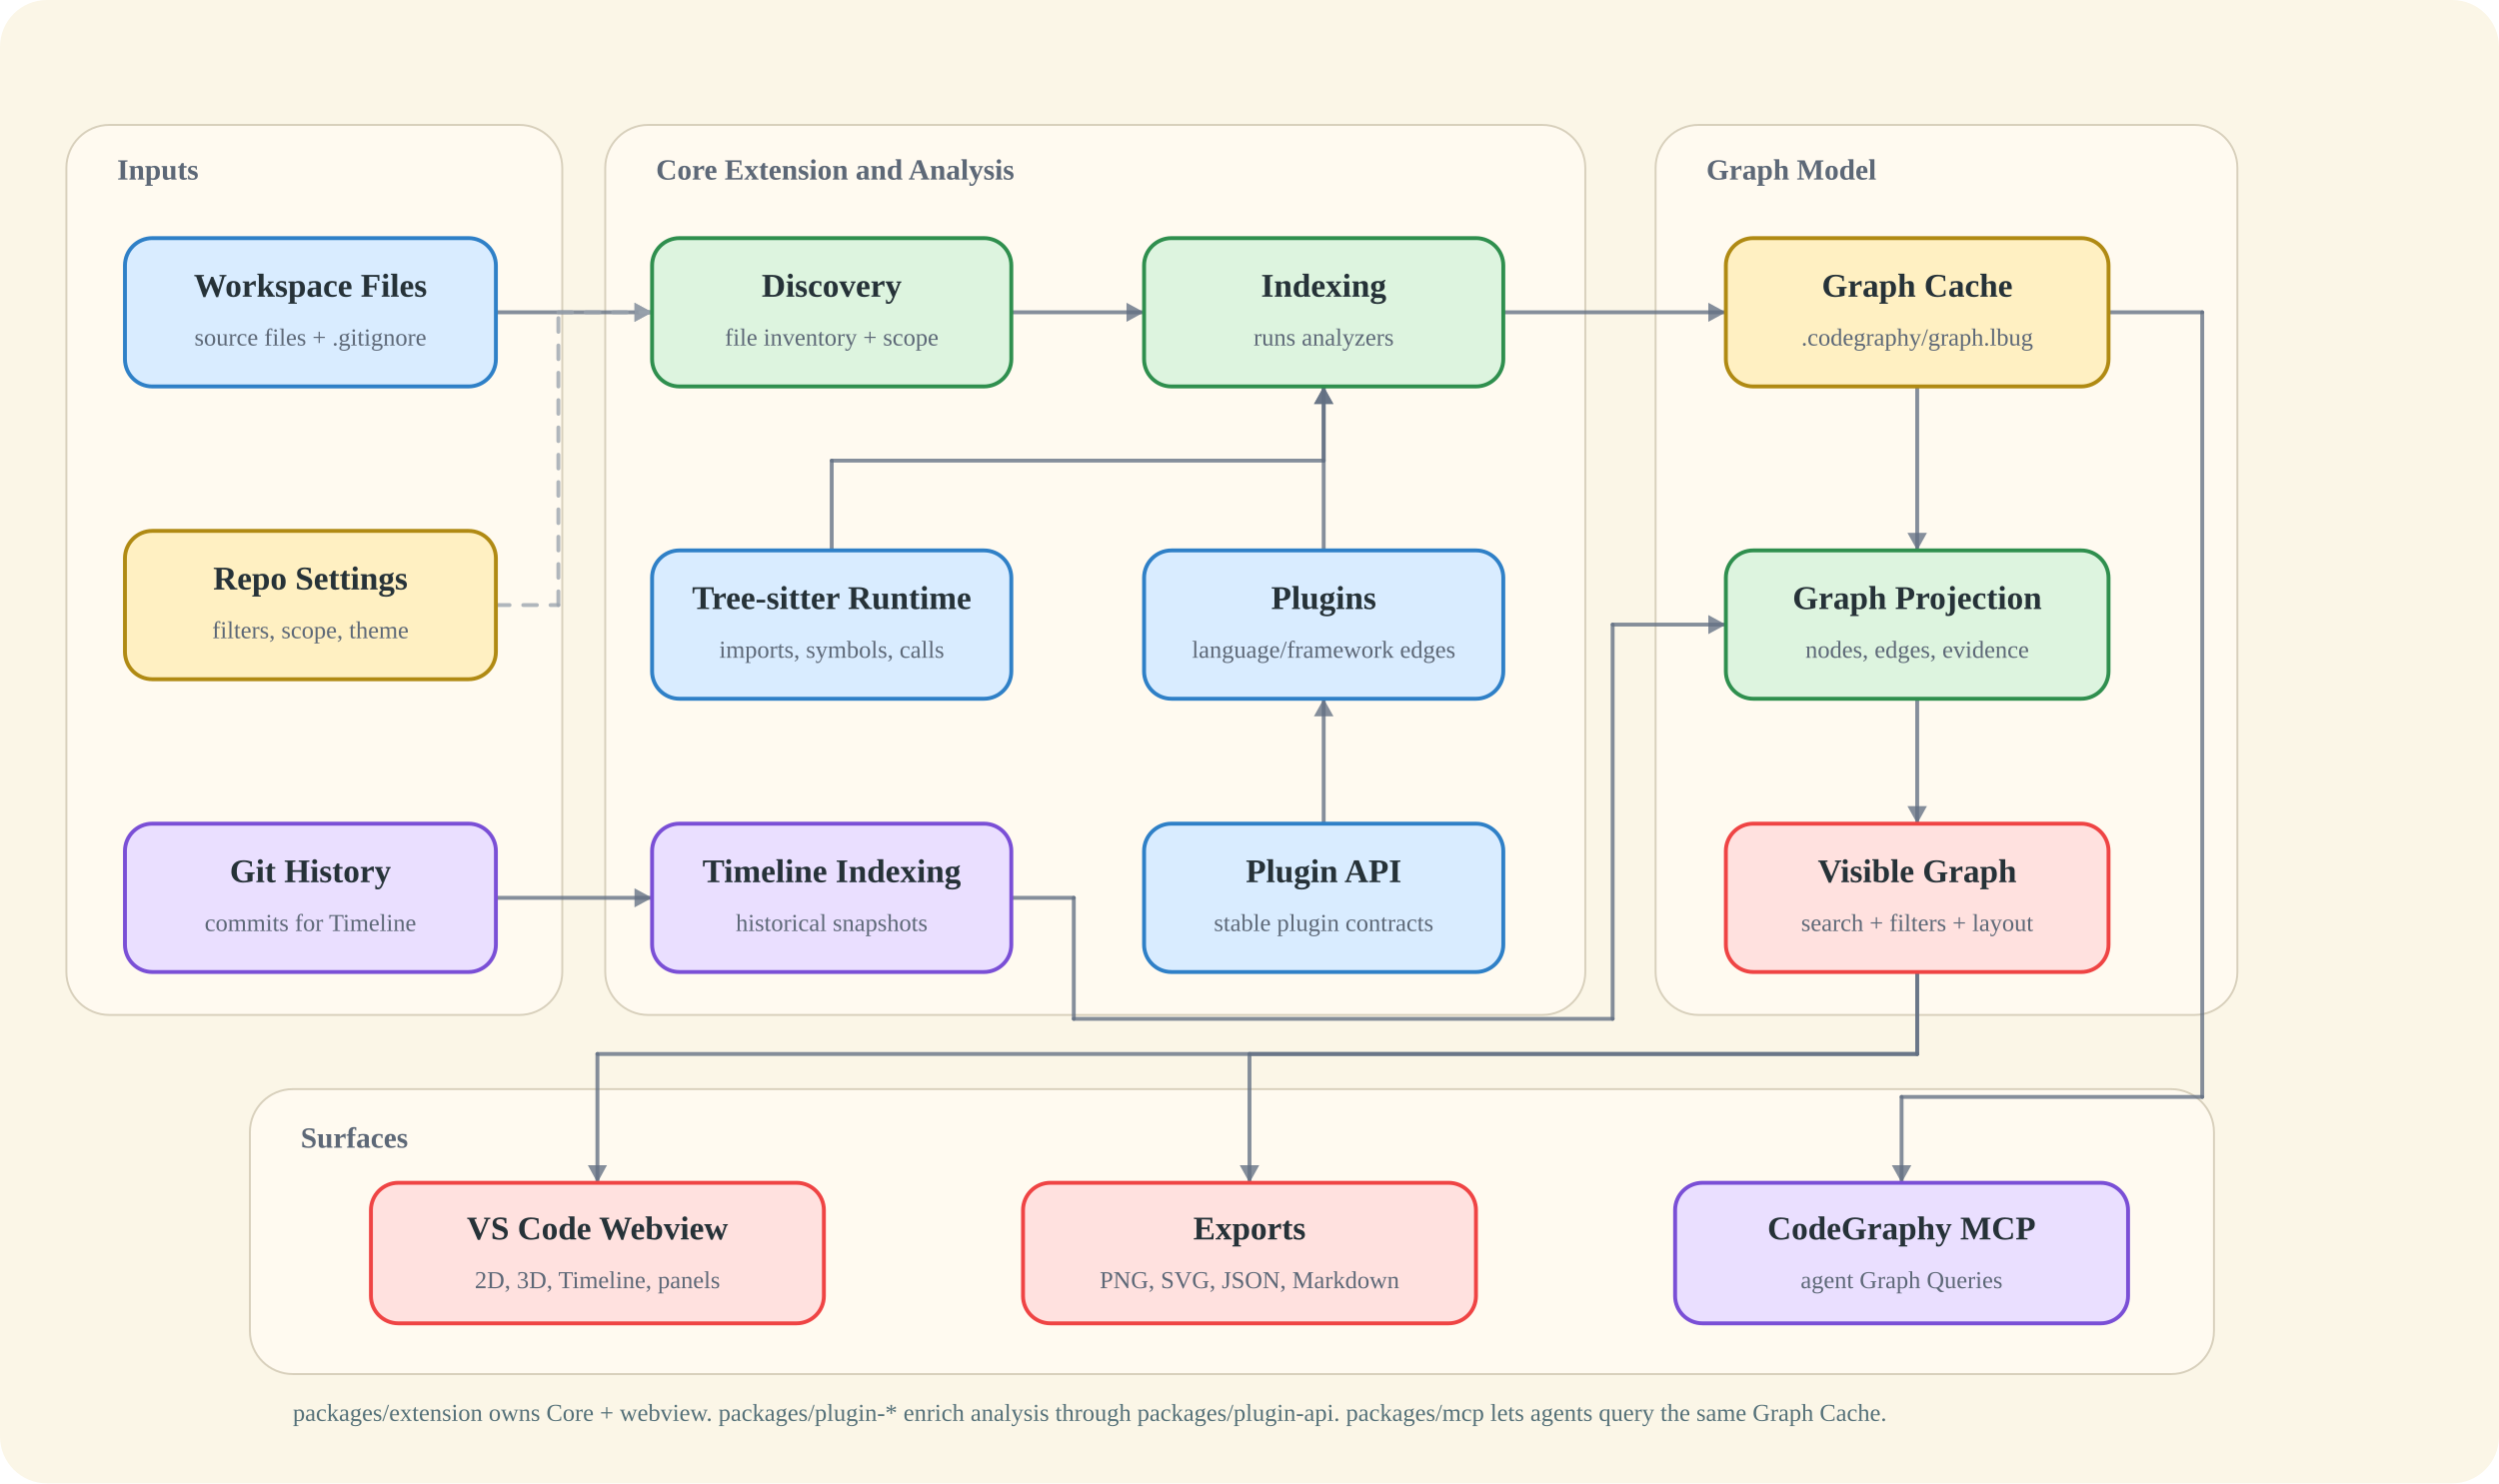
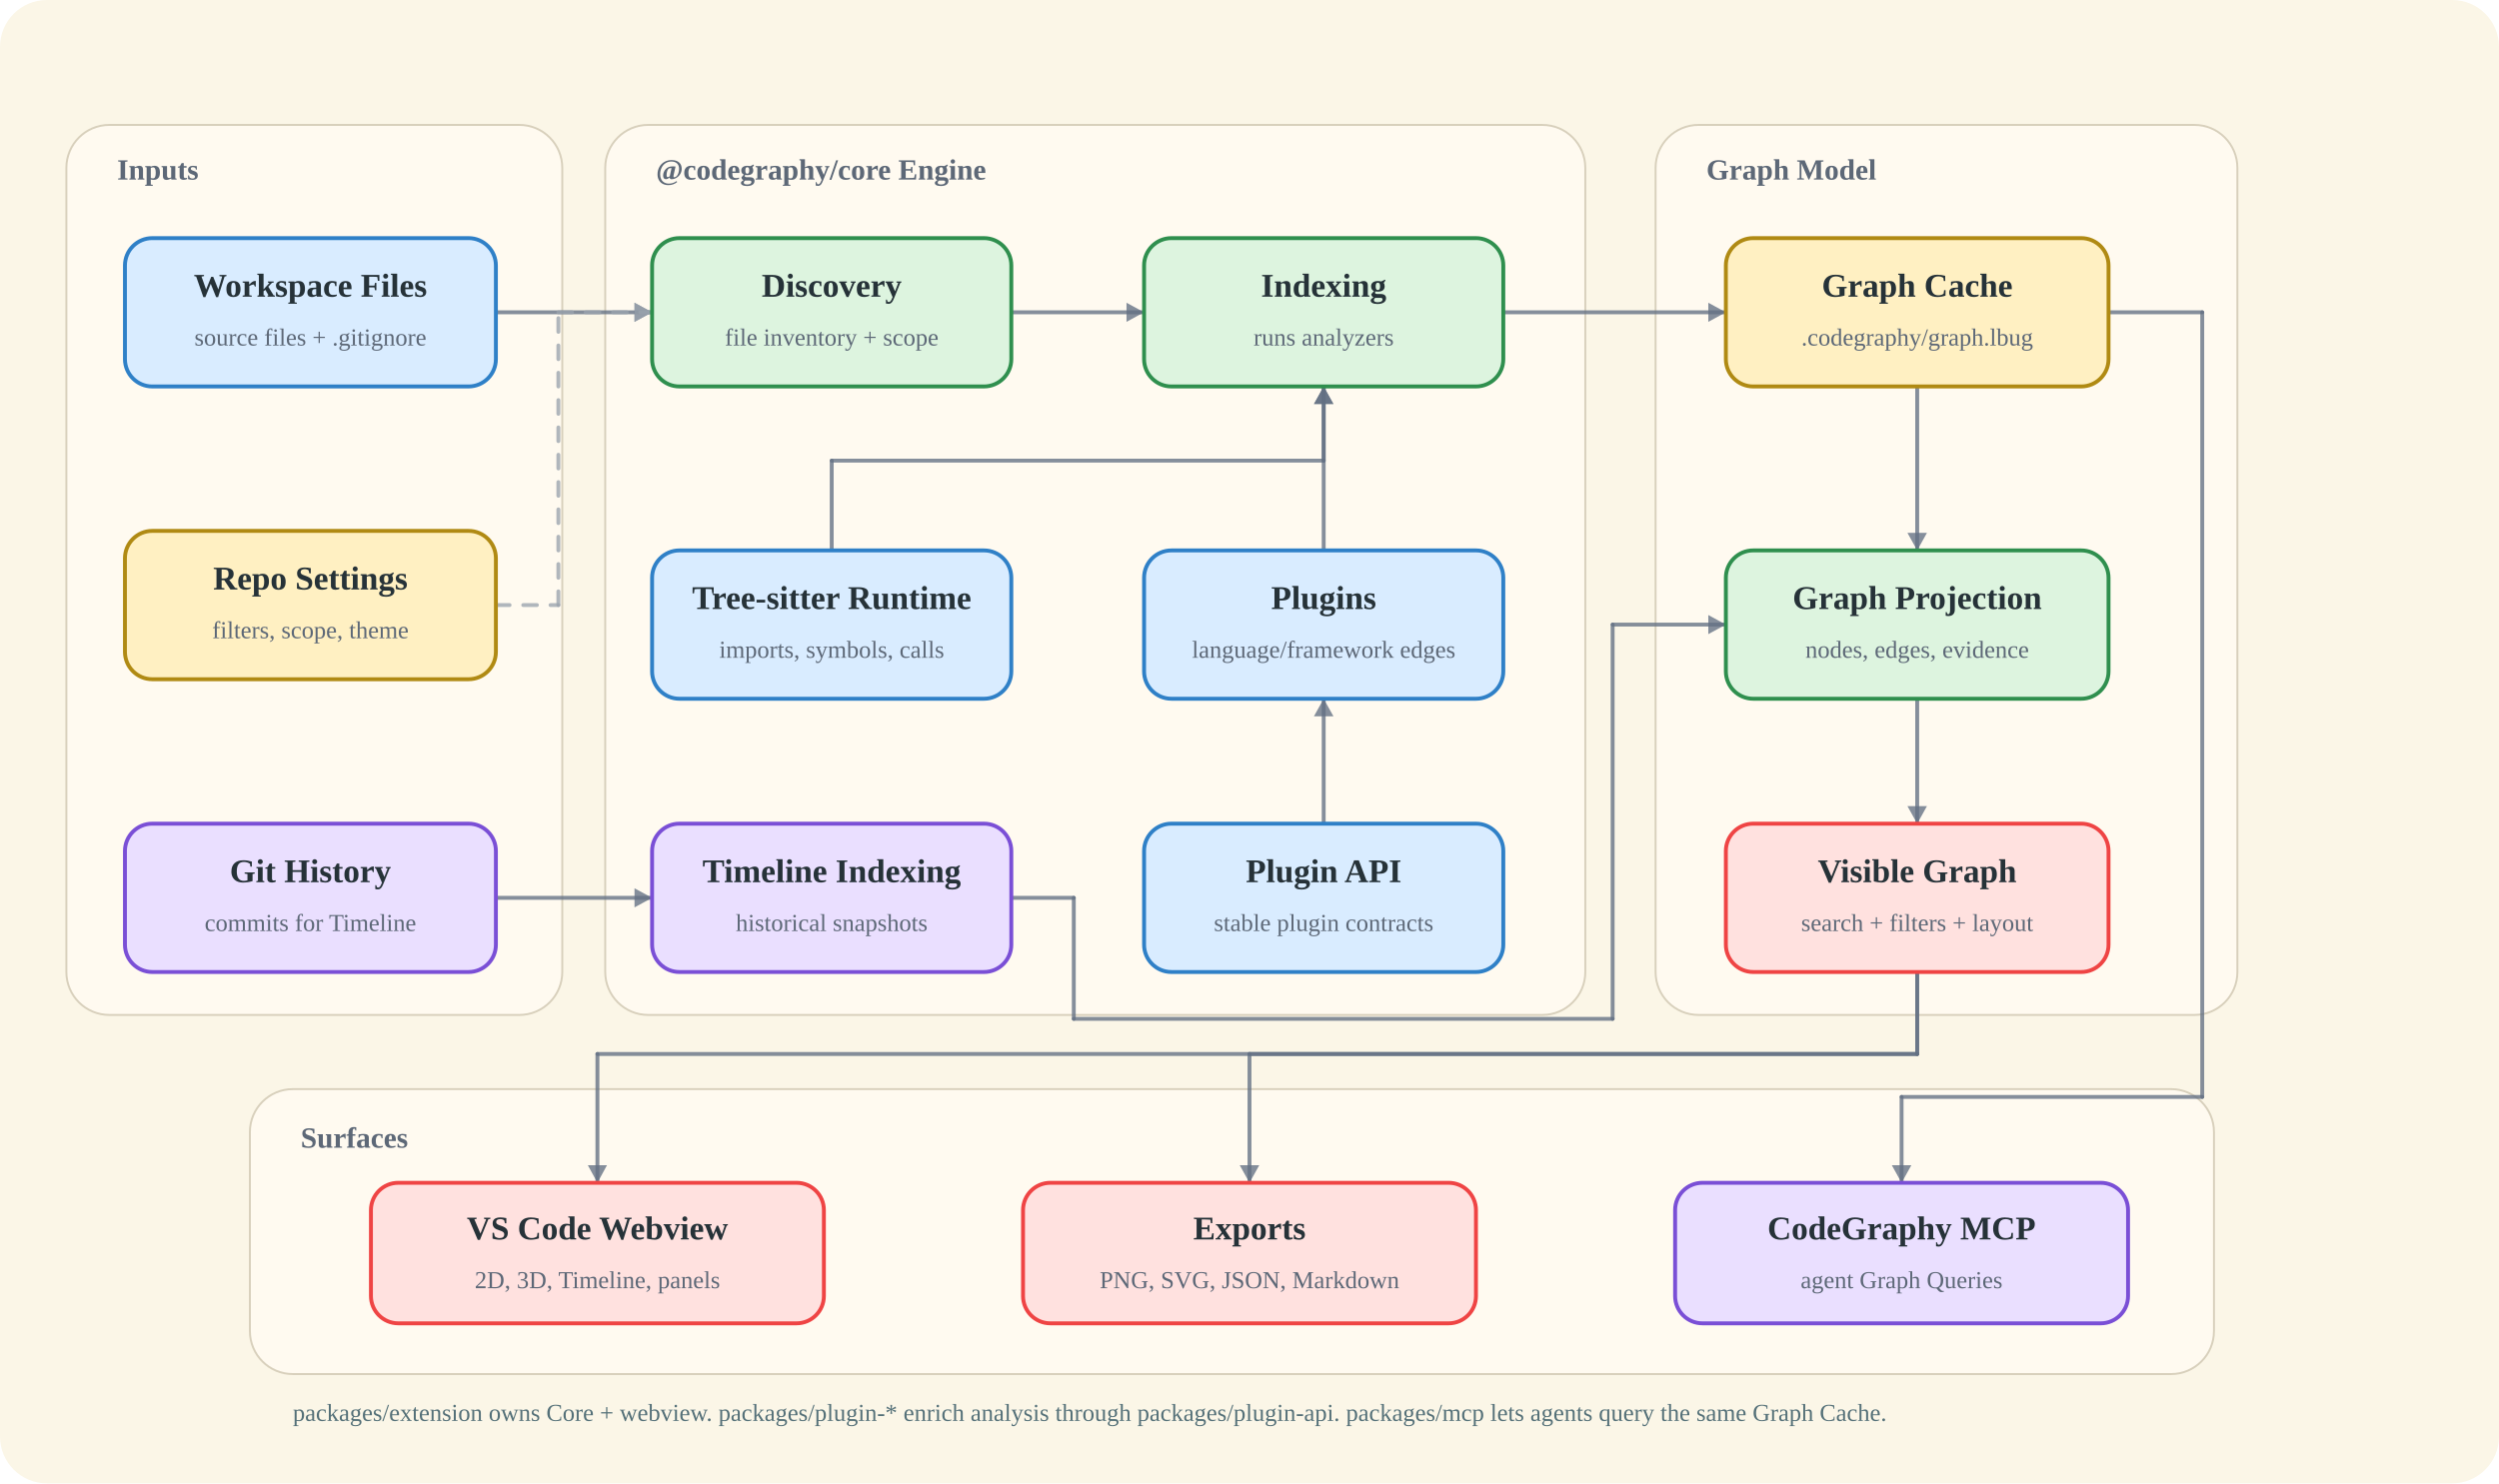
<svg xmlns="http://www.w3.org/2000/svg" width="1280" height="760" viewBox="0 0 1280 760" role="img" aria-labelledby="title desc">
  <rect width="1280" height="760" rx="24" fill="#fbf6e7" />
  <rect x="34" y="64" width="254" height="456" rx="22" fill="#fffaf0" stroke="#d8d0bc" />
  <rect x="310" y="64" width="502" height="456" rx="22" fill="#fffaf0" stroke="#d8d0bc" />
  <rect x="848" y="64" width="298" height="456" rx="22" fill="#fffaf0" stroke="#d8d0bc" />
  <rect x="128" y="558" width="1006" height="146" rx="22" fill="#fffaf0" stroke="#d8d0bc" />
  <text x="60" y="92" font-size="15" font-weight="700" fill="#5d6877">Inputs</text>
-   <text x="336" y="92" font-size="15" font-weight="700" fill="#5d6877">Core Extension and Analysis</text>
+   <text x="336" y="92" font-size="15" font-weight="700" fill="#5d6877">@codegraphy/core Engine</text>
  <text x="874" y="92" font-size="15" font-weight="700" fill="#5d6877">Graph Model</text>
  <text x="154" y="588" font-size="15" font-weight="700" fill="#5d6877">Surfaces</text>
  <g>
    <line x1="254" y1="160" x2="334" y2="160" stroke="#637083" stroke-width="2" stroke-linecap="round" opacity="0.78" />
    <polygon points="334.0,160.0 325.0,164.9 325.0,155.1" fill="#637083" opacity="0.78" />
  </g>
  <g>
    <line x1="518" y1="160" x2="586" y2="160" stroke="#637083" stroke-width="2" stroke-linecap="round" opacity="0.78" />
    <polygon points="586.0,160.0 577.0,164.9 577.0,155.1" fill="#637083" opacity="0.78" />
  </g>
  <g>
    <line x1="770" y1="160" x2="884" y2="160" stroke="#637083" stroke-width="2" stroke-linecap="round" opacity="0.78" />
    <polygon points="884.0,160.0 875.0,164.9 875.0,155.1" fill="#637083" opacity="0.78" />
  </g>
  <g>
    <line x1="982" y1="198" x2="982" y2="282" stroke="#637083" stroke-width="2" stroke-linecap="round" opacity="0.78" />
    <polygon points="982.0,282.0 977.0,273.0 987.0,273.0" fill="#637083" opacity="0.78" />
  </g>
  <g>
    <line x1="982" y1="358" x2="982" y2="422" stroke="#637083" stroke-width="2" stroke-linecap="round" opacity="0.78" />
    <polygon points="982.0,422.0 977.0,413.0 987.0,413.0" fill="#637083" opacity="0.78" />
  </g>
  <g>
    <line x1="982" y1="498" x2="982" y2="540" stroke="#637083" stroke-width="2" stroke-linecap="round" opacity="0.78" />
    <line x1="982" y1="540" x2="306" y2="540" stroke="#637083" stroke-width="2" stroke-linecap="round" opacity="0.78" />
    <line x1="306" y1="540" x2="306" y2="606" stroke="#637083" stroke-width="2" stroke-linecap="round" opacity="0.78" />
    <polygon points="306.0,606.0 301.1,597.0 310.9,597.0" fill="#637083" opacity="0.78" />
  </g>
  <g>
    <line x1="982" y1="498" x2="982" y2="540" stroke="#637083" stroke-width="2" stroke-linecap="round" opacity="0.78" />
    <line x1="982" y1="540" x2="640" y2="540" stroke="#637083" stroke-width="2" stroke-linecap="round" opacity="0.78" />
    <line x1="640" y1="540" x2="640" y2="606" stroke="#637083" stroke-width="2" stroke-linecap="round" opacity="0.78" />
    <polygon points="640.0,606.0 635.0,597.0 645.0,597.0" fill="#637083" opacity="0.78" />
  </g>
  <g>
    <line x1="1080" y1="160" x2="1128" y2="160" stroke="#637083" stroke-width="2" stroke-linecap="round" opacity="0.78" />
    <line x1="1128" y1="160" x2="1128" y2="562" stroke="#637083" stroke-width="2" stroke-linecap="round" opacity="0.78" />
    <line x1="1128" y1="562" x2="974" y2="562" stroke="#637083" stroke-width="2" stroke-linecap="round" opacity="0.78" />
    <line x1="974" y1="562" x2="974" y2="606" stroke="#637083" stroke-width="2" stroke-linecap="round" opacity="0.78" />
    <polygon points="974.0,606.0 969.0,597.0 979.0,597.0" fill="#637083" opacity="0.78" />
  </g>
  <g>
    <line x1="426" y1="282" x2="426" y2="236" stroke="#637083" stroke-width="2" stroke-linecap="round" opacity="0.78" />
    <line x1="426" y1="236" x2="678" y2="236" stroke="#637083" stroke-width="2" stroke-linecap="round" opacity="0.78" />
    <line x1="678" y1="236" x2="678" y2="198" stroke="#637083" stroke-width="2" stroke-linecap="round" opacity="0.78" />
    <polygon points="678.0,198.0 683.0,207.0 673.0,207.0" fill="#637083" opacity="0.78" />
  </g>
  <g>
    <line x1="678" y1="282" x2="678" y2="198" stroke="#637083" stroke-width="2" stroke-linecap="round" opacity="0.78" />
    <polygon points="678.0,198.0 683.0,207.0 673.0,207.0" fill="#637083" opacity="0.78" />
  </g>
  <g>
    <line x1="678" y1="422" x2="678" y2="358" stroke="#637083" stroke-width="2" stroke-linecap="round" opacity="0.78" />
    <polygon points="678.0,358.0 683.0,367.0 673.0,367.0" fill="#637083" opacity="0.78" />
  </g>
  <g>
    <line x1="254" y1="460" x2="334" y2="460" stroke="#637083" stroke-width="2" stroke-linecap="round" opacity="0.78" />
    <polygon points="334.0,460.0 325.0,464.9 325.0,455.1" fill="#637083" opacity="0.78" />
  </g>
  <g>
    <line x1="518" y1="460" x2="550" y2="460" stroke="#637083" stroke-width="2" stroke-linecap="round" opacity="0.78" />
    <line x1="550" y1="460" x2="550" y2="522" stroke="#637083" stroke-width="2" stroke-linecap="round" opacity="0.78" />
    <line x1="550" y1="522" x2="826" y2="522" stroke="#637083" stroke-width="2" stroke-linecap="round" opacity="0.78" />
    <line x1="826" y1="522" x2="826" y2="320" stroke="#637083" stroke-width="2" stroke-linecap="round" opacity="0.78" />
    <line x1="826" y1="320" x2="884" y2="320" stroke="#637083" stroke-width="2" stroke-linecap="round" opacity="0.78" />
    <polygon points="884.0,320.0 875.0,324.9 875.0,315.1" fill="#637083" opacity="0.78" />
  </g>
  <g>
    <line x1="254" y1="310" x2="286" y2="310" stroke="#9aa3ad" stroke-width="2" stroke-linecap="round" opacity="0.78" stroke-dasharray="7 7" />
    <line x1="286" y1="310" x2="286" y2="160" stroke="#9aa3ad" stroke-width="2" stroke-linecap="round" opacity="0.78" stroke-dasharray="7 7" />
    <line x1="286" y1="160" x2="334" y2="160" stroke="#9aa3ad" stroke-width="2" stroke-linecap="round" opacity="0.78" stroke-dasharray="7 7" />
    <polygon points="334.0,160.0 325.0,164.9 325.0,155.1" fill="#9aa3ad" opacity="0.78" />
  </g>
  <g>
    <rect x="64" y="122" width="190" height="76" rx="14" fill="#d9ecff" stroke="#2f80c7" stroke-width="2" />
    <text x="159" y="152" text-anchor="middle" font-size="17" font-weight="700" fill="#263238">Workspace Files</text>
    <text x="159" y="177" text-anchor="middle" font-size="12.5" fill="#5d6877">source files + .gitignore</text>
  </g>
  <g>
    <rect x="64" y="272" width="190" height="76" rx="14" fill="#fff0c2" stroke="#b08a13" stroke-width="2" />
    <text x="159" y="302" text-anchor="middle" font-size="17" font-weight="700" fill="#263238">Repo Settings</text>
    <text x="159" y="327" text-anchor="middle" font-size="12.5" fill="#5d6877">filters, scope, theme</text>
  </g>
  <g>
    <rect x="64" y="422" width="190" height="76" rx="14" fill="#eadfff" stroke="#7a4fd6" stroke-width="2" />
    <text x="159" y="452" text-anchor="middle" font-size="17" font-weight="700" fill="#263238">Git History</text>
    <text x="159" y="477" text-anchor="middle" font-size="12.5" fill="#5d6877">commits for Timeline</text>
  </g>
  <g>
    <rect x="334" y="122" width="184" height="76" rx="14" fill="#ddf4df" stroke="#2f8f4e" stroke-width="2" />
    <text x="426" y="152" text-anchor="middle" font-size="17" font-weight="700" fill="#263238">Discovery</text>
    <text x="426" y="177" text-anchor="middle" font-size="12.5" fill="#5d6877">file inventory + scope</text>
  </g>
  <g>
    <rect x="586" y="122" width="184" height="76" rx="14" fill="#ddf4df" stroke="#2f8f4e" stroke-width="2" />
    <text x="678" y="152" text-anchor="middle" font-size="17" font-weight="700" fill="#263238">Indexing</text>
    <text x="678" y="177" text-anchor="middle" font-size="12.5" fill="#5d6877">runs analyzers</text>
  </g>
  <g>
    <rect x="334" y="282" width="184" height="76" rx="14" fill="#d9ecff" stroke="#2f80c7" stroke-width="2" />
    <text x="426" y="312" text-anchor="middle" font-size="17" font-weight="700" fill="#263238">Tree-sitter Runtime</text>
    <text x="426" y="337" text-anchor="middle" font-size="12.5" fill="#5d6877">imports, symbols, calls</text>
  </g>
  <g>
    <rect x="586" y="282" width="184" height="76" rx="14" fill="#d9ecff" stroke="#2f80c7" stroke-width="2" />
    <text x="678" y="312" text-anchor="middle" font-size="17" font-weight="700" fill="#263238">Plugins</text>
    <text x="678" y="337" text-anchor="middle" font-size="12.5" fill="#5d6877">language/framework edges</text>
  </g>
  <g>
    <rect x="334" y="422" width="184" height="76" rx="14" fill="#eadfff" stroke="#7a4fd6" stroke-width="2" />
    <text x="426" y="452" text-anchor="middle" font-size="17" font-weight="700" fill="#263238">Timeline Indexing</text>
    <text x="426" y="477" text-anchor="middle" font-size="12.5" fill="#5d6877">historical snapshots</text>
  </g>
  <g>
    <rect x="586" y="422" width="184" height="76" rx="14" fill="#d9ecff" stroke="#2f80c7" stroke-width="2" />
    <text x="678" y="452" text-anchor="middle" font-size="17" font-weight="700" fill="#263238">Plugin API</text>
    <text x="678" y="477" text-anchor="middle" font-size="12.5" fill="#5d6877">stable plugin contracts</text>
  </g>
  <g>
    <rect x="884" y="122" width="196" height="76" rx="14" fill="#fff0c2" stroke="#b08a13" stroke-width="2" />
    <text x="982" y="152" text-anchor="middle" font-size="17" font-weight="700" fill="#263238">Graph Cache</text>
    <text x="982" y="177" text-anchor="middle" font-size="12.5" fill="#5d6877">.codegraphy/graph.lbug</text>
  </g>
  <g>
    <rect x="884" y="282" width="196" height="76" rx="14" fill="#ddf4df" stroke="#2f8f4e" stroke-width="2" />
    <text x="982" y="312" text-anchor="middle" font-size="17" font-weight="700" fill="#263238">Graph Projection</text>
    <text x="982" y="337" text-anchor="middle" font-size="12.5" fill="#5d6877">nodes, edges, evidence</text>
  </g>
  <g>
    <rect x="884" y="422" width="196" height="76" rx="14" fill="#ffe1df" stroke="#ef4444" stroke-width="2" />
    <text x="982" y="452" text-anchor="middle" font-size="17" font-weight="700" fill="#263238">Visible Graph</text>
    <text x="982" y="477" text-anchor="middle" font-size="12.5" fill="#5d6877">search + filters + layout</text>
  </g>
  <g>
    <rect x="190" y="606" width="232" height="72" rx="14" fill="#ffe1df" stroke="#ef4444" stroke-width="2" />
    <text x="306" y="635" text-anchor="middle" font-size="17" font-weight="700" fill="#263238">VS Code Webview</text>
    <text x="306" y="660" text-anchor="middle" font-size="12.5" fill="#5d6877">2D, 3D, Timeline, panels</text>
  </g>
  <g>
    <rect x="524" y="606" width="232" height="72" rx="14" fill="#ffe1df" stroke="#ef4444" stroke-width="2" />
    <text x="640" y="635" text-anchor="middle" font-size="17" font-weight="700" fill="#263238">Exports</text>
    <text x="640" y="660" text-anchor="middle" font-size="12.5" fill="#5d6877">PNG, SVG, JSON, Markdown</text>
  </g>
  <g>
    <rect x="858" y="606" width="232" height="72" rx="14" fill="#eadfff" stroke="#7a4fd6" stroke-width="2" />
    <text x="974" y="635" text-anchor="middle" font-size="17" font-weight="700" fill="#263238">CodeGraphy MCP</text>
    <text x="974" y="660" text-anchor="middle" font-size="12.5" fill="#5d6877">agent Graph Queries</text>
  </g>
  <text x="150" y="728" font-size="12.5" fill="#547078">packages/extension owns Core + webview. packages/plugin-* enrich analysis through packages/plugin-api. packages/mcp lets agents query the same Graph Cache.</text>
</svg>
